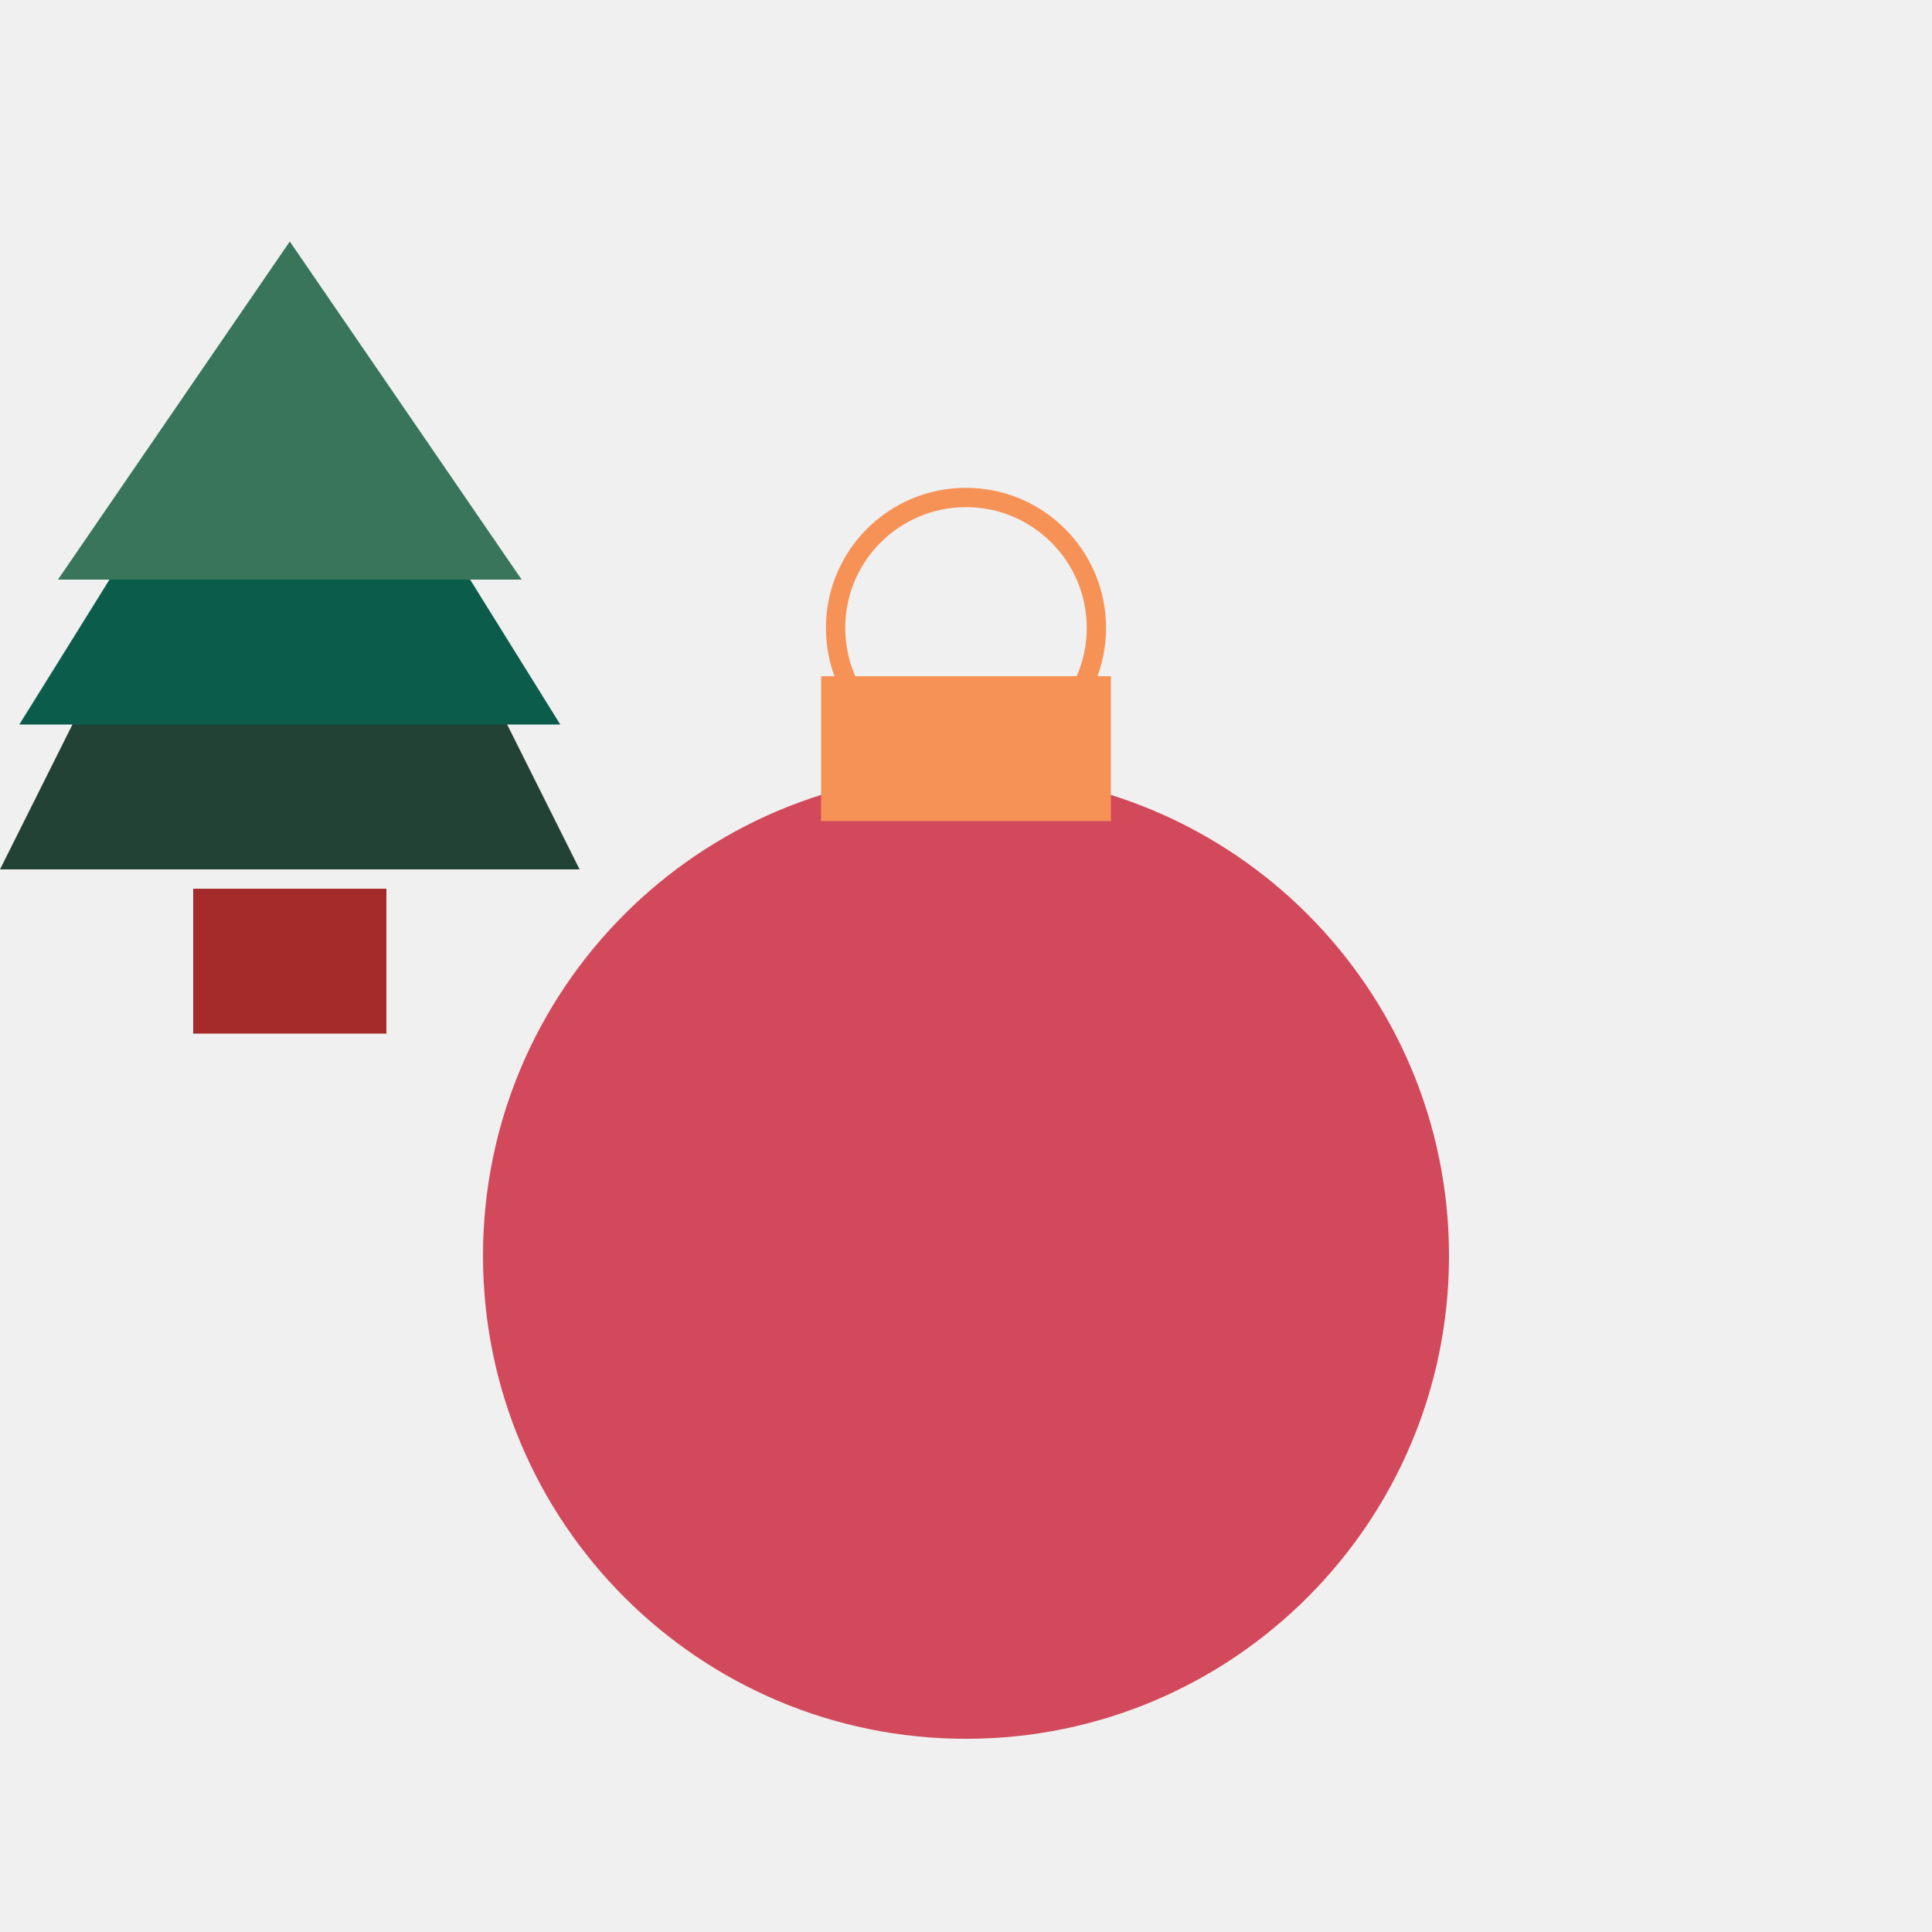
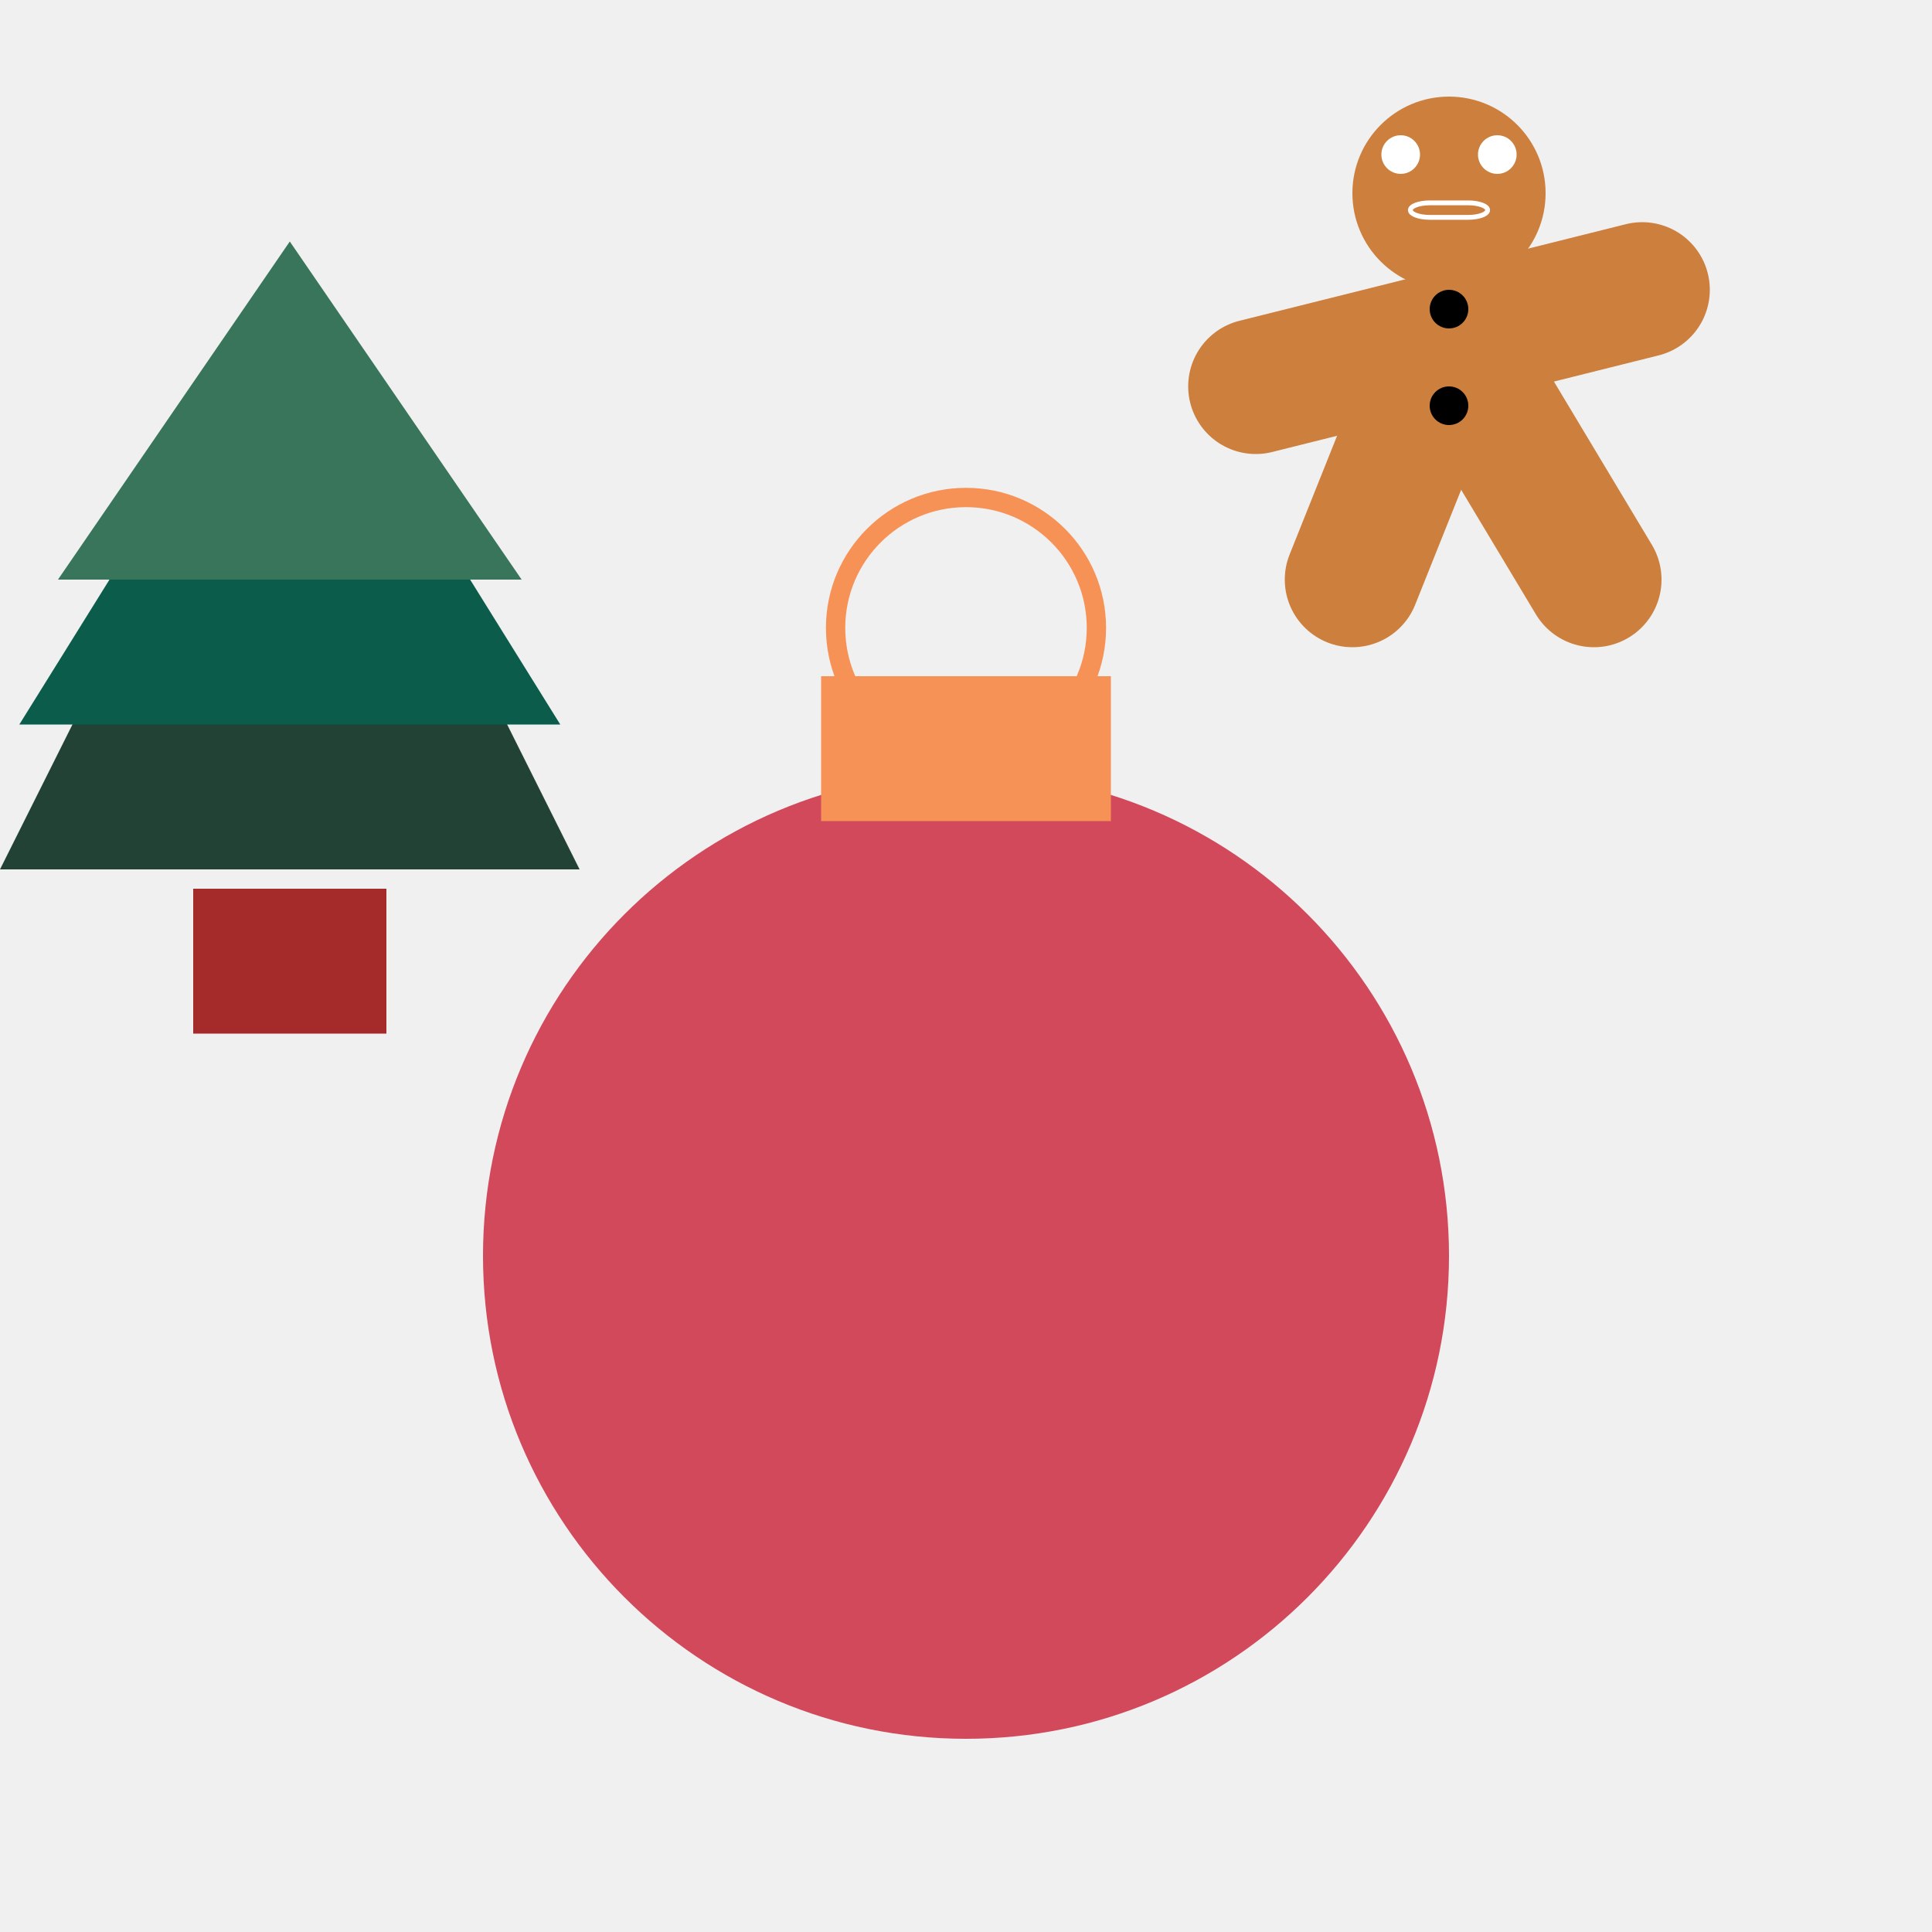
<svg width="100" height="100" viewBox="0 0 100 100">
  <g id="ornament">
    <g id="ornament-loop">
      <circle cx="50" cy="32.5" r="6.75" fill="none" stroke="#F79257" />
    </g>
    <g id="ornament-body">
      <circle cx="50" cy="65" r="25" fill="#D1495B" />
    </g>
    <g id="ornament-cap">
      <rect x="42.5" y="35" width="15" height="7.5" fill="#F79257" />
    </g>
  </g>
  <g id="tree">
    <polygon points="0,45 15,15 30,45" fill="#234236" />
    <polygon points="1,37.5 15,15 29,37.5" fill="#0C5C4C" />
    <polygon points="3,30 15,12.5 27,30" fill="#38755B" />
    <rect x="10" y="46" width="10" height="7.5" fill="brown" />
  </g>
+   <g id="gingerbread-man">
+     <circle class="head" cx="75" cy="10" r="5" fill="#cd803d" />
+     <rect class="mouth" x="73" y="10.5" width="4" height="0.75" rx="1" fill="none" stroke="white" stroke-width="0.25px" />
+     <line class="limb" x1="65" x2="85" y1="20" y2="15" stroke="#cd803d" stroke-width="7px" stroke-linecap="round" />
+     <line class="limb" x1="70" x2="75" y1="30" y2="17.5" stroke="#cd803d" stroke-width="7px" stroke-linecap="round" />
+     <line class="limb" x1="75" x2="82.5" y1="17.5" y2="30" stroke="#cd803d" stroke-width="7px" stroke-linecap="round" />
+     <circle class="eye" cx="72.5" cy="8" r="1" fill="white" />
+     <circle class="eye" cx="77.5" cy="8" r="1" fill="white" />
+     <circle class="button" cx="75" cy="16" r="1" />
+     <circle class="button" cx="75" cy="21" r="1" />
+   </g>
</svg>
